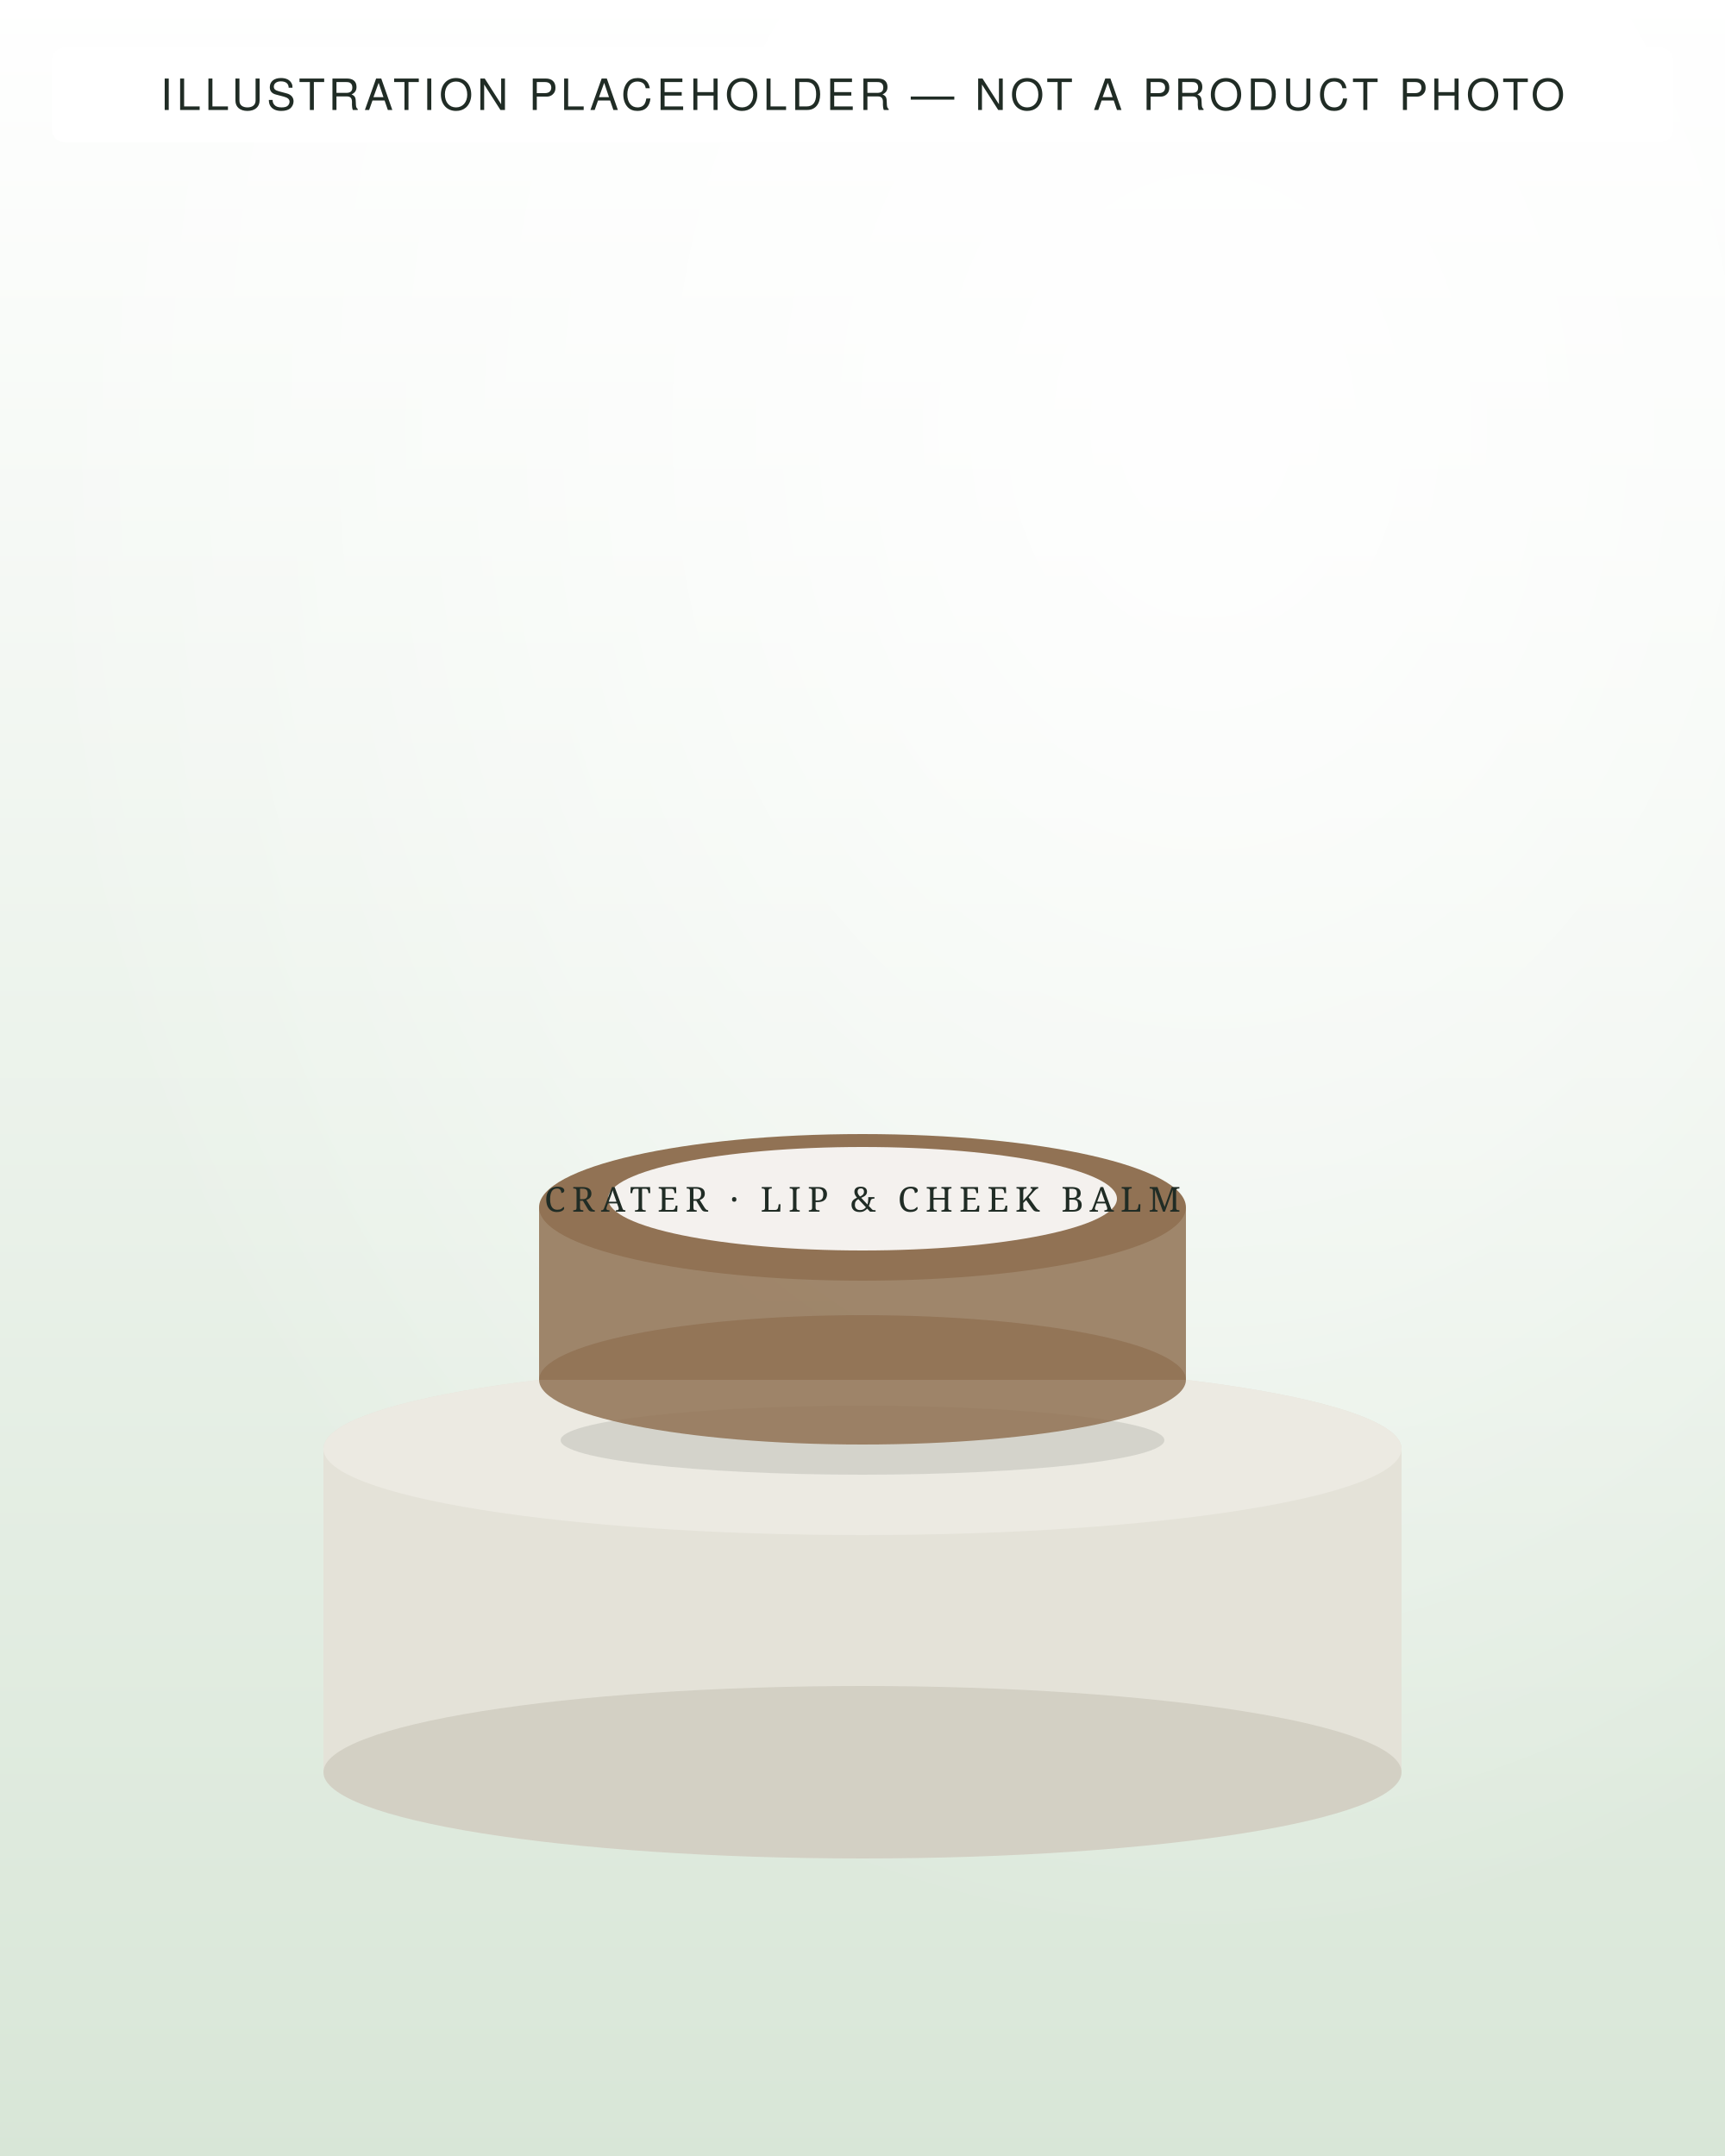
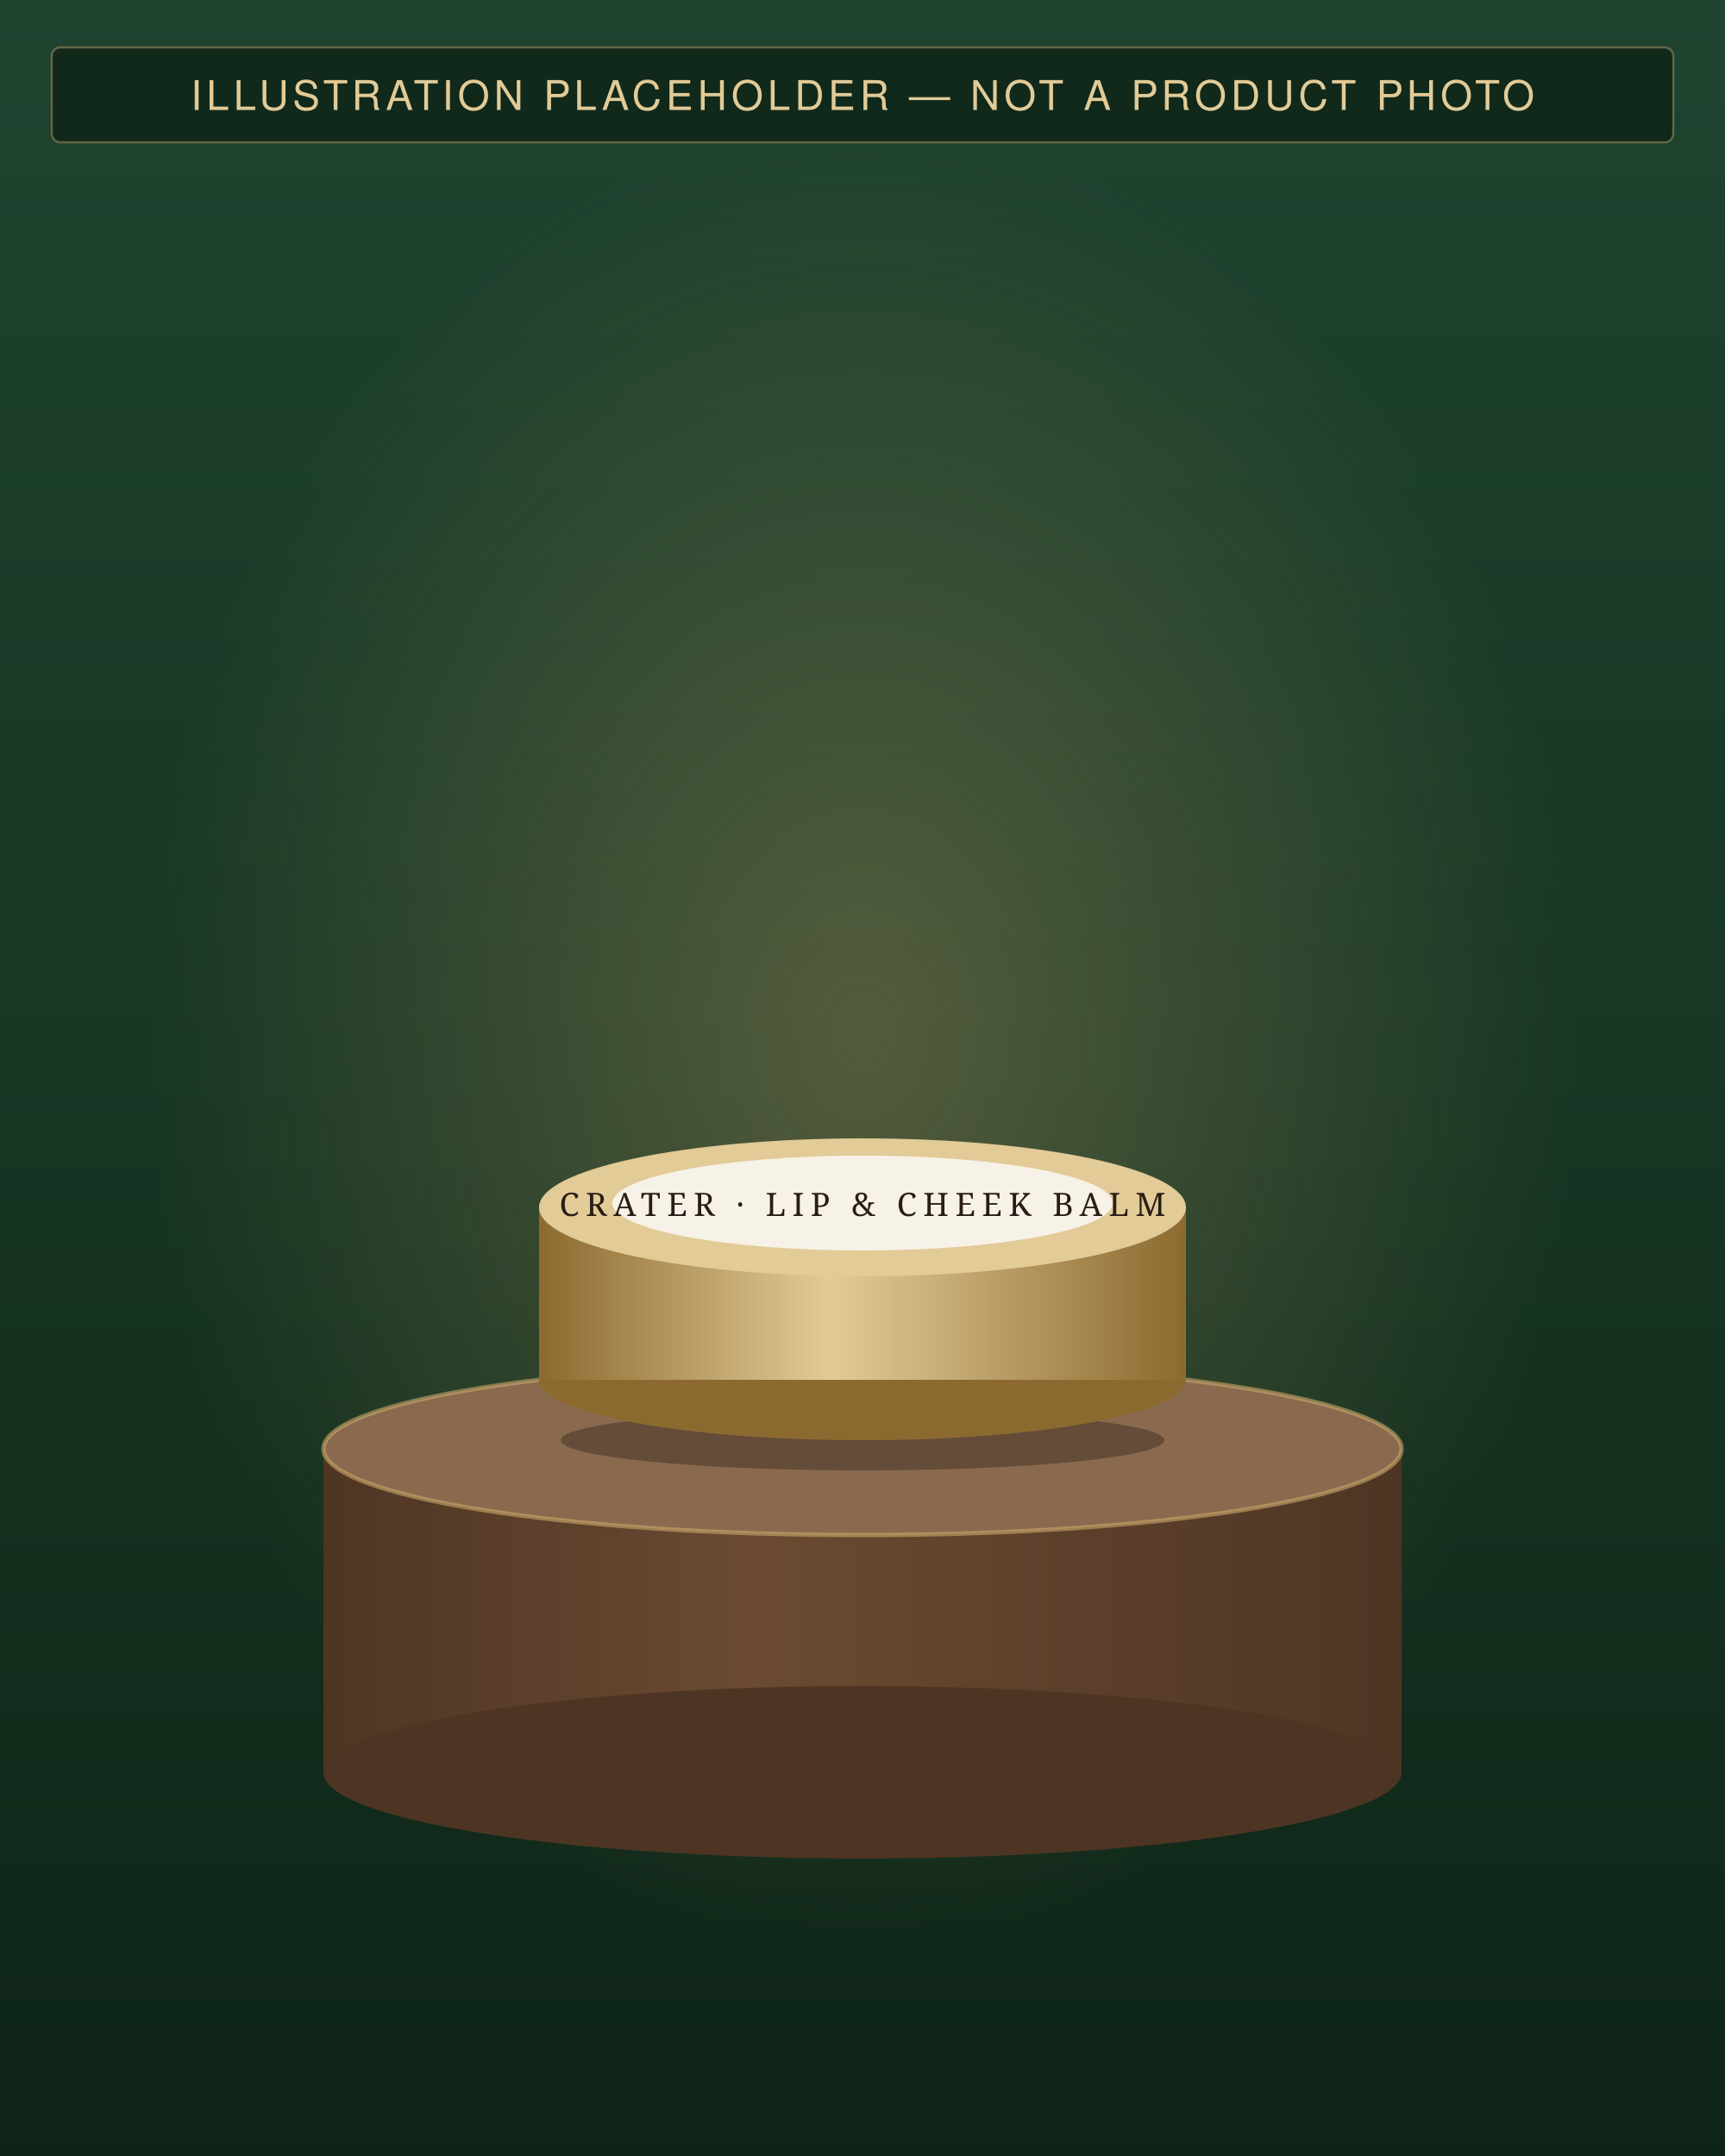
<svg xmlns="http://www.w3.org/2000/svg" viewBox="0 0 800 1000" width="800" height="1000" role="img" aria-label="Illustration placeholder: Lip &amp; Cheek Balm">
  <defs>
    <linearGradient id="bg" x1="0" y1="0" x2="0" y2="1">
-       <stop offset="0" stop-color="#FFFFFF" />
-       <stop offset="1" stop-color="#D8E6D7" />
+       <stop offset="0" stop-color="#1F4430" />
+       <stop offset="0.7" stop-color="#14301F" />
+       <stop offset="1" stop-color="#0E2417" />
    </linearGradient>
-     <radialGradient id="light" cx="0.7" cy="0.2" r="0.7">
-       <stop offset="0" stop-color="#FFFFFF" stop-opacity="0.9" />
-       <stop offset="1" stop-color="#FFFFFF" stop-opacity="0" />
+     <radialGradient id="glow" cx="0.5" cy="0.48" r="0.42">
+       <stop offset="0" stop-color="#C9A86A" stop-opacity="0.34" />
+       <stop offset="1" stop-color="#C9A86A" stop-opacity="0" />
    </radialGradient>
+     <linearGradient id="gilt" x1="0" y1="0" x2="1" y2="0">
+       <stop offset="0" stop-color="#8C6A2F" />
+       <stop offset="0.45" stop-color="#E2CB97" />
+       <stop offset="1" stop-color="#8C6A2F" />
+     </linearGradient>
+     <linearGradient id="glassShade" x1="0" y1="0" x2="1" y2="0">
+       <stop offset="0" stop-color="#000" stop-opacity="0.25" />
+       <stop offset="0.35" stop-color="#000" stop-opacity="0" />
+       <stop offset="1" stop-color="#000" stop-opacity="0.35" />
+     </linearGradient>
+     <linearGradient id="stone" x1="0" y1="0" x2="1" y2="0">
+       <stop offset="0" stop-color="#4E3523" />
+       <stop offset="0.4" stop-color="#6A4A32" />
+       <stop offset="1" stop-color="#4E3523" />
+     </linearGradient>
  </defs>
  <rect width="800" height="1000" fill="url(#bg)" />
-   <rect width="800" height="1000" fill="url(#light)" />
-   <ellipse cx="400" cy="672" rx="250" ry="40" fill="#E4E2D8" />
-   <rect x="150" y="672" width="500" height="150" fill="#E4E2D8" />
-   <ellipse cx="400" cy="822" rx="250" ry="40" fill="#D3D0C4" />
-   <ellipse cx="400" cy="672" rx="250" ry="40" fill="#ECEAE2" />
-   <ellipse cx="400" cy="668" rx="140" ry="16" fill="#202C25" opacity="0.12" />
-   <ellipse cx="400" cy="560" rx="150" ry="34" fill="#917254" />
-   <rect x="250" y="560" width="300" height="80" fill="#917254" opacity="0.85" />
-   <ellipse cx="400" cy="640" rx="150" ry="30" fill="#917254" opacity="0.85" />
-   <ellipse cx="400" cy="556" rx="118" ry="24" fill="#FFFFFF" opacity="0.9" />
-   <text x="400" y="562" text-anchor="middle" font-family="Georgia, serif" font-size="16" letter-spacing="3" fill="#202C25">CRATER · LIP &amp; CHEEK BALM</text>
-   <rect x="24" y="22" width="752" height="44" rx="6" fill="#FFFFFF" opacity="0.85" />
-   <text x="400" y="51" text-anchor="middle" font-family="Helvetica, Arial, sans-serif" font-size="20" letter-spacing="2" fill="#202C25">ILLUSTRATION PLACEHOLDER — NOT A PRODUCT PHOTO</text>
+   <rect width="800" height="1000" fill="url(#glow)" />
+   <rect x="150" y="672" width="500" height="150" fill="url(#stone)" />
+   <ellipse cx="400" cy="822" rx="250" ry="40" fill="#4E3523" />
+   <ellipse cx="400" cy="672" rx="250" ry="40" fill="#8A6A4F" />
+   <ellipse cx="400" cy="672" rx="250" ry="40" fill="none" stroke="#C9A86A" stroke-opacity="0.6" stroke-width="2" />
+   <ellipse cx="400" cy="668" rx="140" ry="14" fill="#000" opacity="0.28" />
+   <ellipse cx="400" cy="640" rx="150" ry="28" fill="#8C6A2F" />
+   <rect x="250" y="560" width="300" height="80" fill="url(#gilt)" />
+   <ellipse cx="400" cy="560" rx="150" ry="32" fill="#E2CB97" />
+   <ellipse cx="400" cy="558" rx="116" ry="22" fill="#F7F2E8" />
+   <text x="400" y="564" text-anchor="middle" font-family="Didot, 'Bodoni 72', Georgia, serif" font-size="15" letter-spacing="3" fill="#2A1D15">CRATER · LIP &amp; CHEEK BALM</text>
+   <rect x="24" y="22" width="752" height="44" rx="4" fill="#0E2417" opacity="0.85" stroke="#C9A86A" stroke-opacity="0.5" />
+   <text x="400" y="51" text-anchor="middle" font-family="Helvetica, Arial, sans-serif" font-size="19" letter-spacing="2" fill="#E2CB97">ILLUSTRATION PLACEHOLDER — NOT A PRODUCT PHOTO</text>
</svg>
